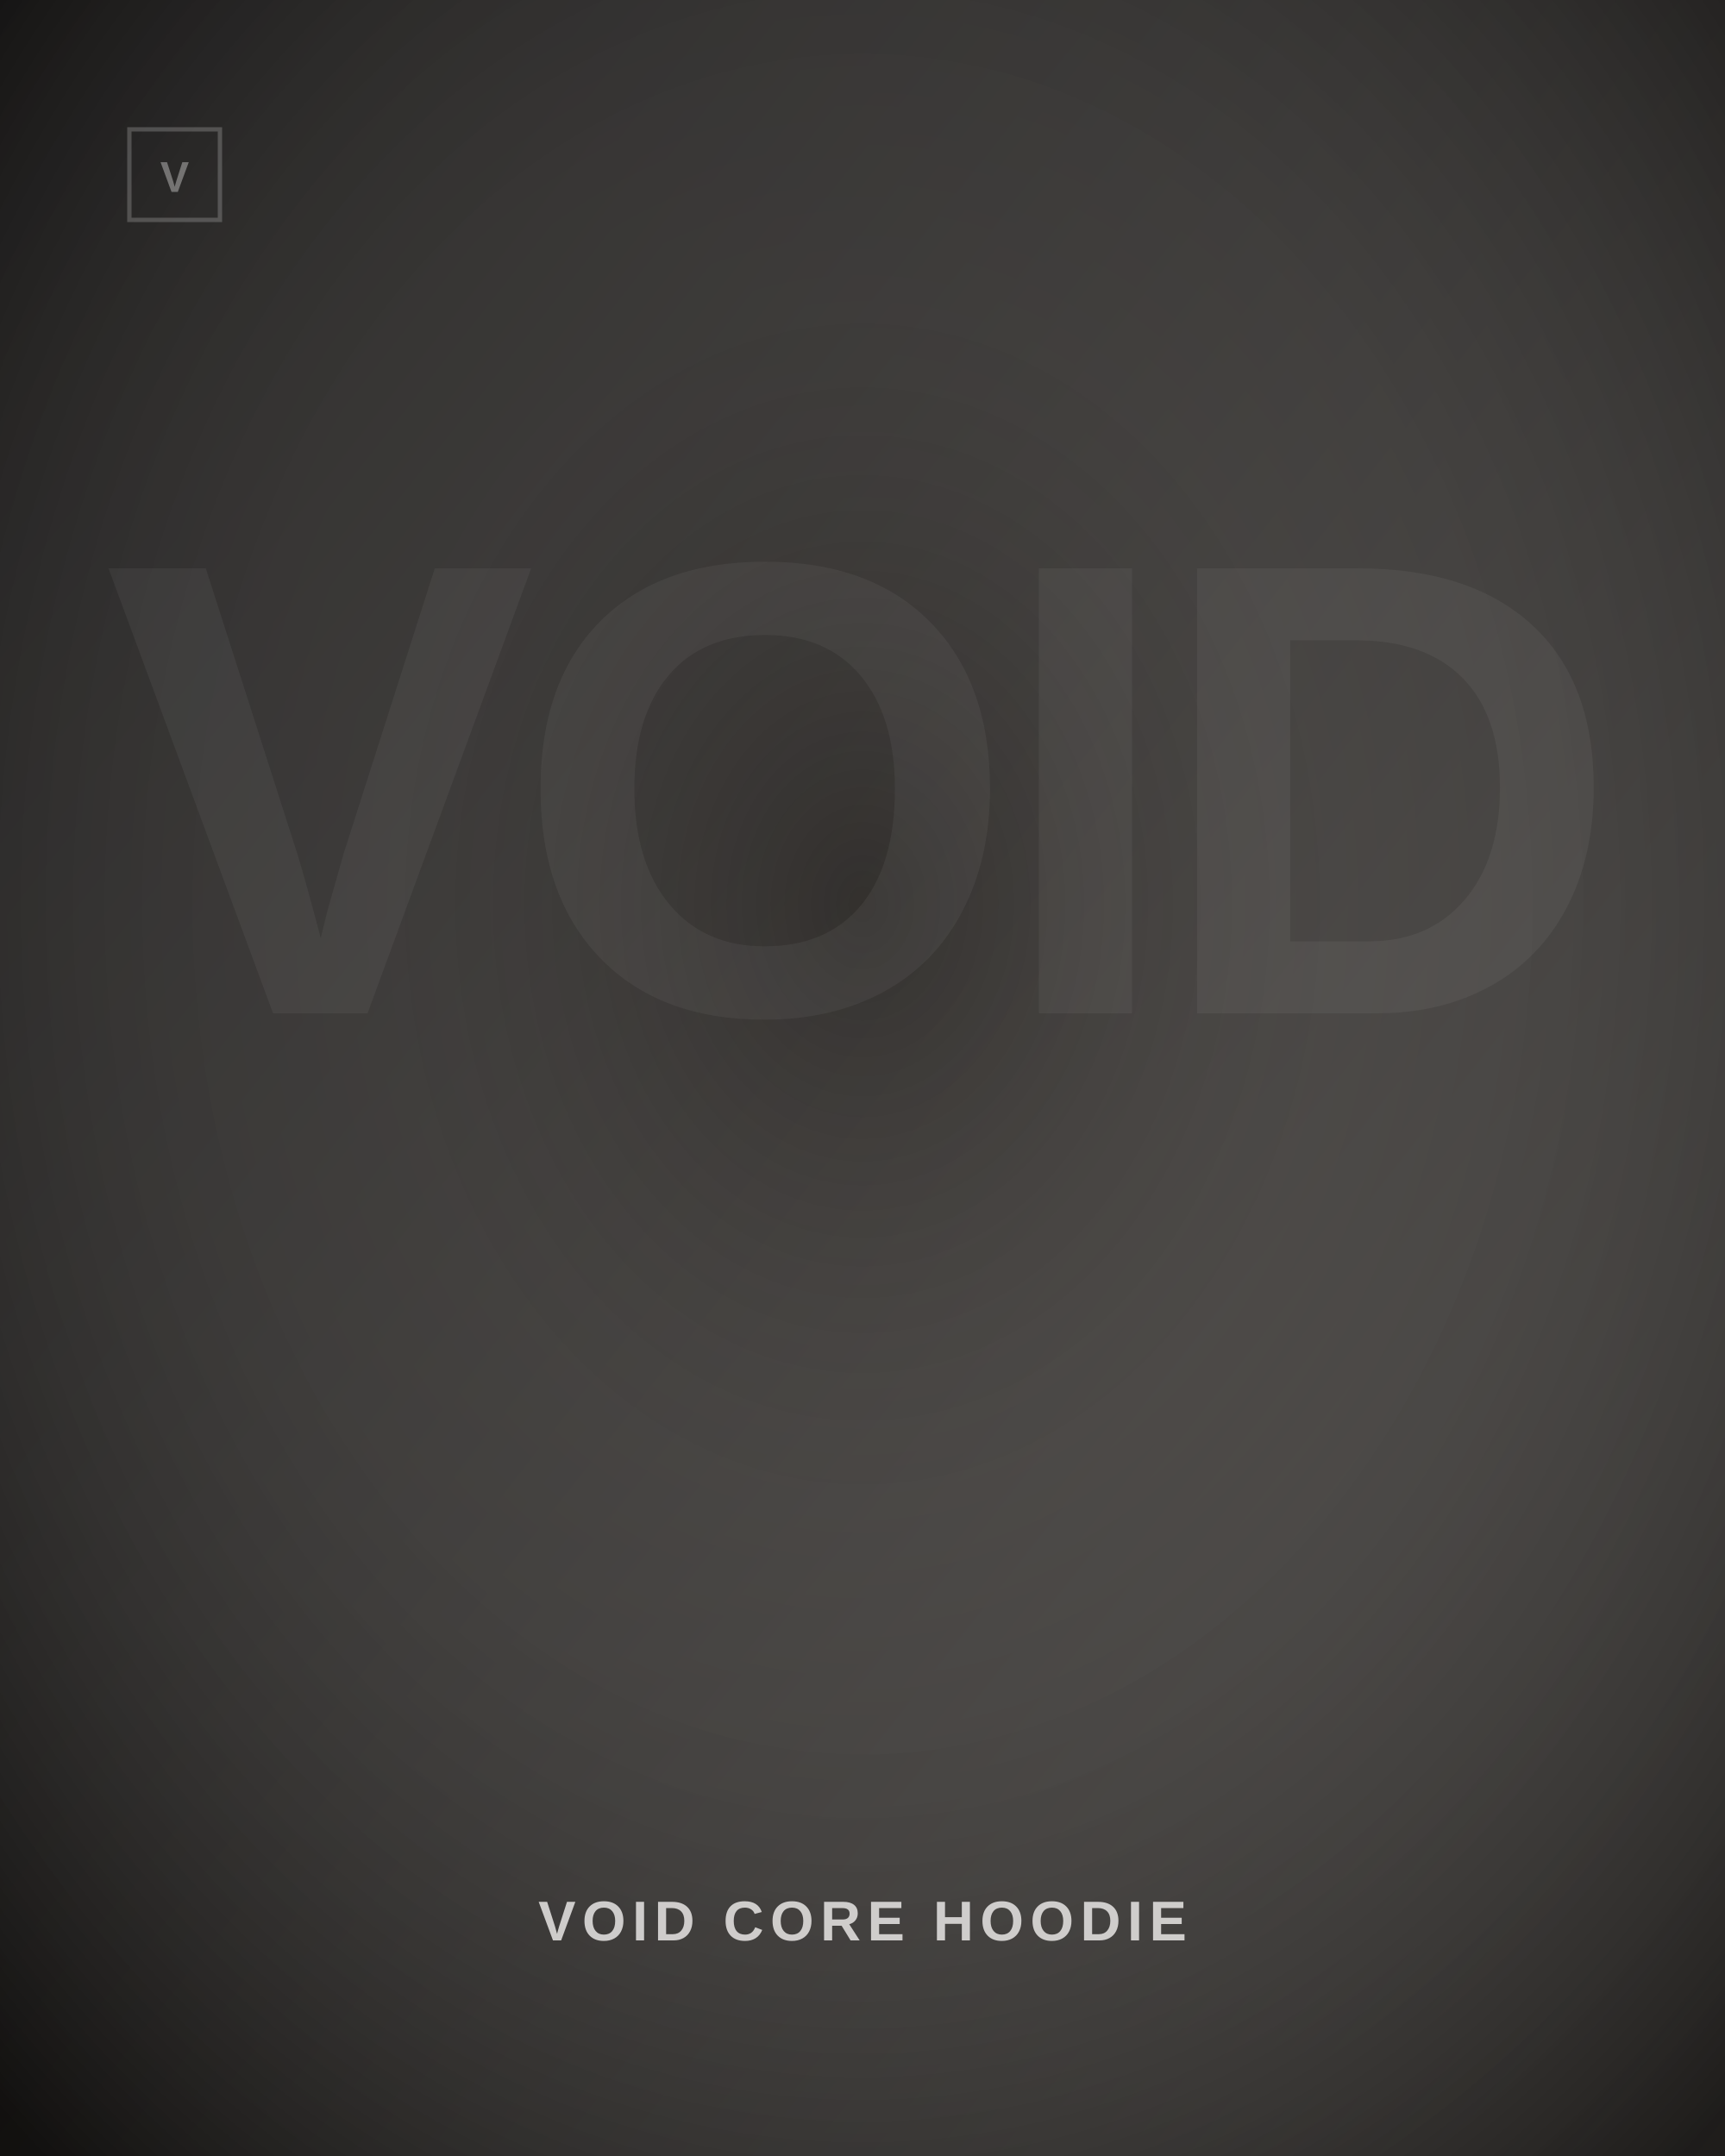
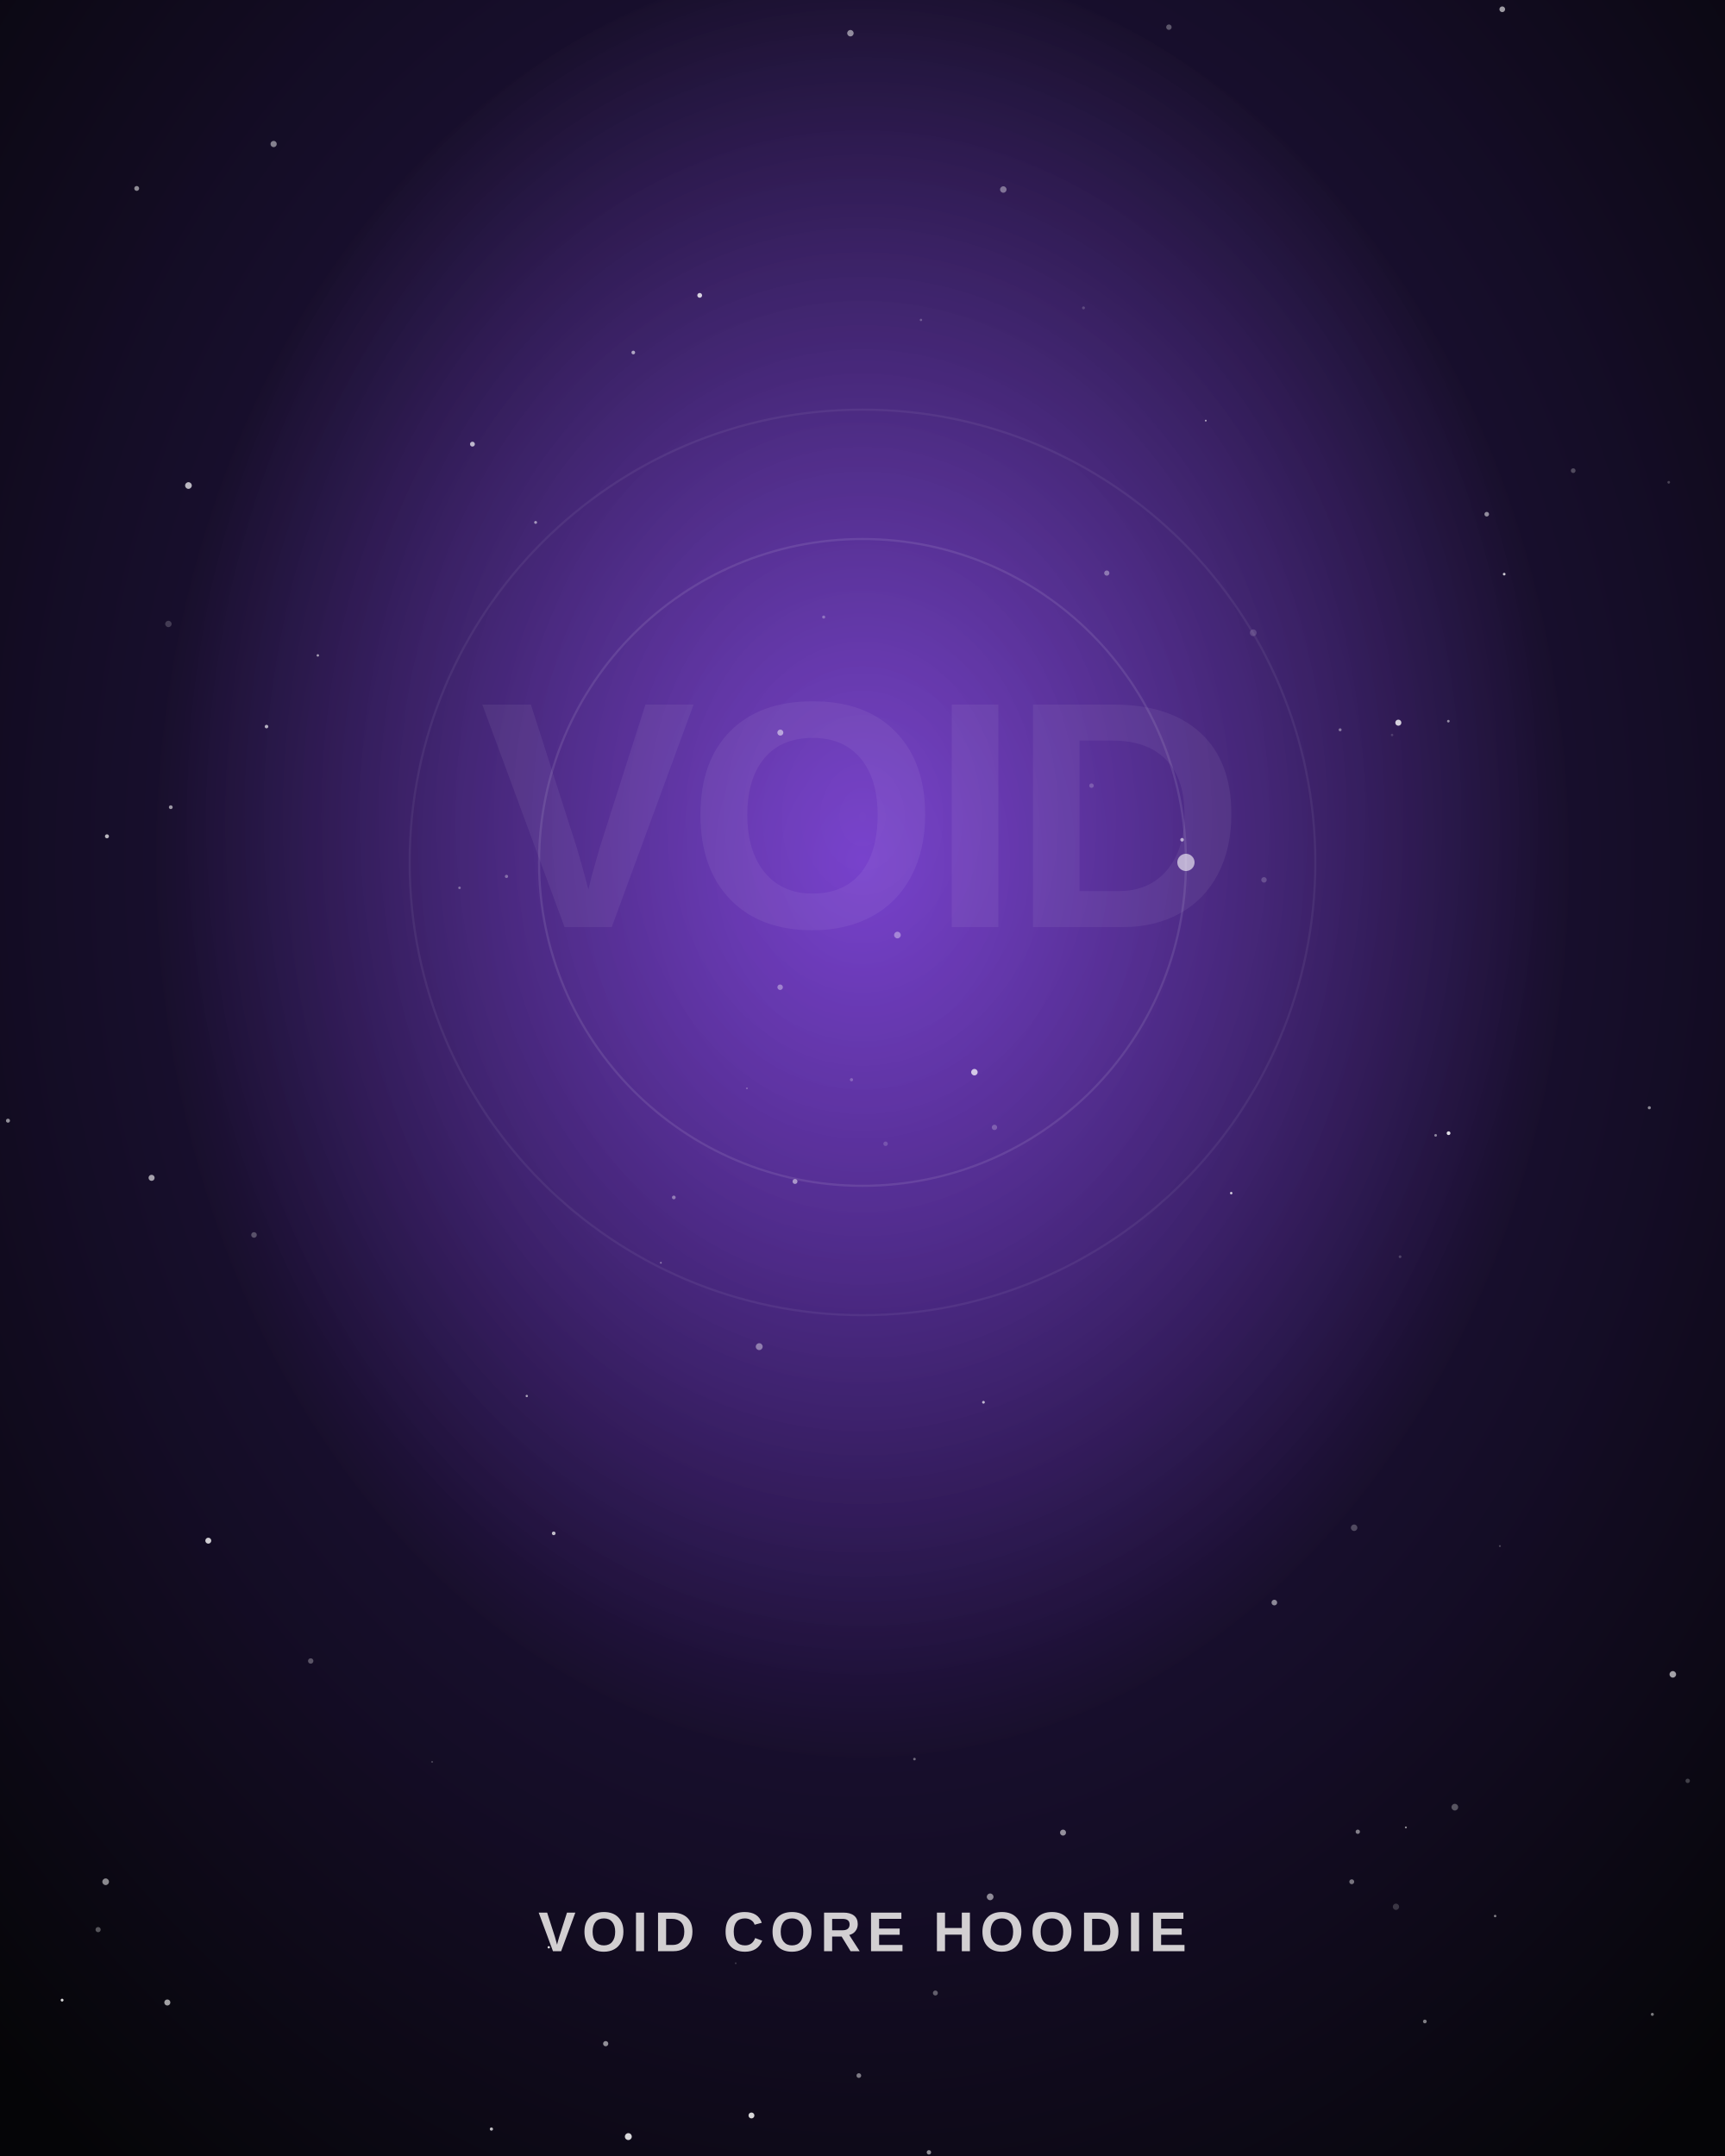
<svg xmlns="http://www.w3.org/2000/svg" width="800" height="1000" viewBox="0 0 800 1000">
  <defs>
-     <linearGradient id="g" x1="0" y1="0" x2="1" y2="1">
-       <stop offset="0" stop-color="#0c0a09" />
-       <stop offset="1" stop-color="#44403c" />
-     </linearGradient>
-     <radialGradient id="v" cx="0.5" cy="0.42" r="0.75">
-       <stop offset="0" stop-color="#ffffff" stop-opacity="0.06" />
-       <stop offset="1" stop-color="#000000" stop-opacity="0.55" />
+     <radialGradient id="neb" cx="0.5" cy="0.4" r="0.75">
+       <stop offset="0" stop-color="#6d28d9" stop-opacity="0.9" />
+       <stop offset="0.55" stop-color="#1a1030" stop-opacity="0.9" />
+       <stop offset="1" stop-color="#050507" />
+     </radialGradient>
+     <radialGradient id="glow" cx="0.5" cy="0.38" r="0.4">
+       <stop offset="0" stop-color="#ffffff" stop-opacity="0.14" />
+       <stop offset="1" stop-color="#ffffff" stop-opacity="0" />
    </radialGradient>
  </defs>
-   <rect width="800" height="1000" fill="url(#g)" />
-   <rect width="800" height="1000" fill="url(#v)" />
-   <text x="400" y="470" font-family="Arial Black, Arial, sans-serif" font-size="300" font-weight="900" fill="#ffffff" fill-opacity="0.05" text-anchor="middle" letter-spacing="-10">VOID</text>
+   <rect width="800" height="1000" fill="#050507" />
+   <rect width="800" height="1000" fill="url(#neb)" />
+   <rect width="800" height="1000" fill="url(#glow)" />
+   <g>
+     <circle cx="542.1" cy="12.6" r="1.26" fill="#ffffff" fill-opacity="0.3" />
+     <circle cx="28.8" cy="927.7" r="0.66" fill="#ffffff" fill-opacity="0.85" />
+     <circle cx="693.4" cy="888.7" r="0.57" fill="#ffffff" fill-opacity="0.49" />
+     <circle cx="77.6" cy="928.8" r="1.41" fill="#ffffff" fill-opacity="0.62" />
+     <circle cx="361.9" cy="339.8" r="1.39" fill="#ffffff" fill-opacity="0.51" />
+     <circle cx="502.5" cy="142.8" r="0.67" fill="#ffffff" fill-opacity="0.19" />
+     <circle cx="571.0" cy="553.4" r="0.57" fill="#ffffff" fill-opacity="0.8" />
+     <circle cx="213.1" cy="411.8" r="0.59" fill="#ffffff" fill-opacity="0.35" />
+     <circle cx="671.7" cy="334.5" r="0.6" fill="#ffffff" fill-opacity="0.52" />
+     <circle cx="254.5" cy="903.2" r="0.54" fill="#ffffff" fill-opacity="0.88" />
+     <circle cx="45.5" cy="895.0" r="1.2" fill="#ffffff" fill-opacity="0.31" />
+     <circle cx="382.0" cy="286.2" r="0.71" fill="#ffffff" fill-opacity="0.3" />
+     <circle cx="291.4" cy="991.0" r="1.6" fill="#ffffff" fill-opacity="0.84" />
+     <circle cx="78.1" cy="289.4" r="1.48" fill="#ffffff" fill-opacity="0.19" />
+     <circle cx="581.2" cy="293.5" r="1.57" fill="#ffffff" fill-opacity="0.16" />
+     <circle cx="645.6" cy="340.9" r="0.57" fill="#ffffff" fill-opacity="0.15" />
+     <circle cx="665.8" cy="526.6" r="0.62" fill="#ffffff" fill-opacity="0.48" />
+     <circle cx="729.6" cy="218.3" r="1.09" fill="#ffffff" fill-opacity="0.25" />
+     <circle cx="144.1" cy="770.4" r="1.25" fill="#ffffff" fill-opacity="0.3" />
+     <circle cx="63.4" cy="87.4" r="1.13" fill="#ffffff" fill-opacity="0.52" />
+     <circle cx="219.1" cy="206.0" r="1.13" fill="#ffffff" fill-opacity="0.68" />
+     <circle cx="649.3" cy="582.9" r="0.64" fill="#ffffff" fill-opacity="0.2" />
+     <circle cx="586.2" cy="408.1" r="1.27" fill="#ffffff" fill-opacity="0.19" />
+     <circle cx="648.5" cy="335.2" r="1.41" fill="#ffffff" fill-opacity="0.8" />
+     <circle cx="394.4" cy="15.4" r="1.49" fill="#ffffff" fill-opacity="0.51" />
+     <circle cx="697.6" cy="266.3" r="0.62" fill="#ffffff" fill-opacity="0.77" />
+     <circle cx="293.7" cy="163.5" r="0.85" fill="#ffffff" fill-opacity="0.6" />
+     <circle cx="3.7" cy="519.8" r="0.93" fill="#ffffff" fill-opacity="0.54" />
+     <circle cx="96.6" cy="714.6" r="1.38" fill="#ffffff" fill-opacity="0.8" />
+     <circle cx="256.8" cy="711.2" r="0.86" fill="#ffffff" fill-opacity="0.71" />
+     <circle cx="49.0" cy="872.8" r="1.54" fill="#ffffff" fill-opacity="0.52" />
+     <circle cx="410.7" cy="530.5" r="1.04" fill="#ffffff" fill-opacity="0.17" />
+     <circle cx="773.9" cy="223.7" r="0.62" fill="#ffffff" fill-opacity="0.23" />
+     <circle cx="200.4" cy="817.2" r="0.44" fill="#ffffff" fill-opacity="0.22" />
+     <circle cx="559.2" cy="195.1" r="0.42" fill="#ffffff" fill-opacity="0.6" />
+     <circle cx="461.2" cy="522.9" r="1.24" fill="#ffffff" fill-opacity="0.23" />
+     <circle cx="695.6" cy="717.1" r="0.45" fill="#ffffff" fill-opacity="0.24" />
+     <circle cx="394.9" cy="500.8" r="0.74" fill="#ffffff" fill-opacity="0.24" />
+     <circle cx="324.5" cy="137.0" r="1.11" fill="#ffffff" fill-opacity="0.8" />
+     <circle cx="117.8" cy="572.8" r="1.3" fill="#ffffff" fill-opacity="0.27" />
+     <circle cx="660.8" cy="937.6" r="0.87" fill="#ffffff" fill-opacity="0.47" />
+     <circle cx="671.8" cy="525.6" r="0.87" fill="#ffffff" fill-opacity="0.86" />
+     <circle cx="621.5" cy="338.5" r="0.69" fill="#ffffff" fill-opacity="0.4" />
+     <circle cx="348.5" cy="981.2" r="1.37" fill="#ffffff" fill-opacity="0.83" />
+     <circle cx="652.0" cy="847.6" r="0.46" fill="#ffffff" fill-opacity="0.54" />
+     <circle cx="766.3" cy="934.3" r="0.7" fill="#ffffff" fill-opacity="0.47" />
+     <circle cx="506.2" cy="364.4" r="1.04" fill="#ffffff" fill-opacity="0.2" />
+     <circle cx="346.4" cy="504.8" r="0.42" fill="#ffffff" fill-opacity="0.25" />
+     <circle cx="775.8" cy="776.6" r="1.52" fill="#ffffff" fill-opacity="0.62" />
+     <circle cx="647.4" cy="884.4" r="1.46" fill="#ffffff" fill-opacity="0.18" />
+     <circle cx="513.3" cy="265.8" r="1.21" fill="#ffffff" fill-opacity="0.36" />
+     <circle cx="433.8" cy="924.4" r="1.15" fill="#ffffff" fill-opacity="0.34" />
+     <circle cx="416.2" cy="433.7" r="1.54" fill="#ffffff" fill-opacity="0.37" />
+     <circle cx="244.3" cy="647.5" r="0.54" fill="#ffffff" fill-opacity="0.6" />
+     <circle cx="764.9" cy="513.8" r="0.72" fill="#ffffff" fill-opacity="0.5" />
+     <circle cx="427.1" cy="148.4" r="0.55" fill="#ffffff" fill-opacity="0.25" />
+     <circle cx="234.9" cy="406.5" r="0.75" fill="#ffffff" fill-opacity="0.33" />
+     <circle cx="70.3" cy="546.3" r="1.41" fill="#ffffff" fill-opacity="0.61" />
+     <circle cx="456.1" cy="650.4" r="0.64" fill="#ffffff" fill-opacity="0.68" />
+     <circle cx="368.7" cy="548.0" r="1.14" fill="#ffffff" fill-opacity="0.5" />
+     <circle cx="248.4" cy="242.3" r="0.67" fill="#ffffff" fill-opacity="0.53" />
+     <circle cx="306.5" cy="585.7" r="0.41" fill="#ffffff" fill-opacity="0.41" />
+     <circle cx="689.5" cy="238.5" r="1.07" fill="#ffffff" fill-opacity="0.52" />
+     <circle cx="227.9" cy="987.5" r="0.75" fill="#ffffff" fill-opacity="0.73" />
+     <circle cx="126.9" cy="66.8" r="1.45" fill="#ffffff" fill-opacity="0.48" />
+     <circle cx="49.6" cy="387.9" r="0.93" fill="#ffffff" fill-opacity="0.7" />
+     <circle cx="87.4" cy="225.2" r="1.55" fill="#ffffff" fill-opacity="0.7" />
+     <circle cx="123.6" cy="337.0" r="0.82" fill="#ffffff" fill-opacity="0.66" />
+     <circle cx="493.0" cy="850.0" r="1.39" fill="#ffffff" fill-opacity="0.54" />
+     <circle cx="591.0" cy="743.3" r="1.31" fill="#ffffff" fill-opacity="0.51" />
+     <circle cx="628.0" cy="708.6" r="1.5" fill="#ffffff" fill-opacity="0.25" />
+     <circle cx="696.7" cy="4.3" r="1.32" fill="#ffffff" fill-opacity="0.59" />
+     <circle cx="398.3" cy="962.7" r="1.09" fill="#ffffff" fill-opacity="0.46" />
+     <circle cx="626.9" cy="872.8" r="1.13" fill="#ffffff" fill-opacity="0.43" />
+     <circle cx="361.8" cy="457.9" r="1.27" fill="#ffffff" fill-opacity="0.37" />
+     <circle cx="312.5" cy="555.4" r="0.86" fill="#ffffff" fill-opacity="0.39" />
+     <circle cx="629.7" cy="849.6" r="1.0" fill="#ffffff" fill-opacity="0.48" />
+     <circle cx="147.4" cy="304.0" r="0.57" fill="#ffffff" fill-opacity="0.58" />
+     <circle cx="465.3" cy="87.9" r="1.5" fill="#ffffff" fill-opacity="0.39" />
+     <circle cx="674.7" cy="838.2" r="1.55" fill="#ffffff" fill-opacity="0.3" />
+     <circle cx="341.2" cy="910.6" r="0.41" fill="#ffffff" fill-opacity="0.19" />
+     <circle cx="451.9" cy="497.3" r="1.5" fill="#ffffff" fill-opacity="0.73" />
+     <circle cx="430.8" cy="998.3" r="1.02" fill="#ffffff" fill-opacity="0.54" />
+     <circle cx="548.2" cy="389.5" r="0.83" fill="#ffffff" fill-opacity="0.6" />
+     <circle cx="280.9" cy="947.9" r="1.21" fill="#ffffff" fill-opacity="0.54" />
+     <circle cx="79.2" cy="374.4" r="0.88" fill="#ffffff" fill-opacity="0.57" />
+     <circle cx="459.2" cy="879.8" r="1.56" fill="#ffffff" fill-opacity="0.52" />
+     <circle cx="352.1" cy="624.6" r="1.6" fill="#ffffff" fill-opacity="0.41" />
+     <circle cx="424.1" cy="815.9" r="0.6" fill="#ffffff" fill-opacity="0.39" />
+     <circle cx="782.7" cy="826.0" r="1.02" fill="#ffffff" fill-opacity="0.23" />
+   </g>
+   <circle cx="400" cy="400" r="150" fill="none" stroke="#ffffff" stroke-opacity="0.10" stroke-width="1" />
+   <circle cx="400" cy="400" r="210" fill="none" stroke="#ffffff" stroke-opacity="0.06" stroke-width="1" />
+   <circle cx="550" cy="400" r="4" fill="#ffffff" fill-opacity="0.6" />
+   <text x="400" y="430" font-family="Arial Black, Arial, sans-serif" font-size="150" font-weight="900" fill="#ffffff" fill-opacity="0.06" text-anchor="middle" letter-spacing="-4">VOID</text>
  <g font-family="Arial, sans-serif" text-anchor="middle">
-     <text x="400" y="900" font-size="26" font-weight="700" letter-spacing="3" fill="#e7e5e4" fill-opacity="0.85">VOID CORE HOODIE</text>
+     <text x="400" y="905" font-size="26" font-weight="700" letter-spacing="3" fill="#e7e5e4" fill-opacity="0.9">VOID CORE HOODIE</text>
  </g>
-   <rect x="60" y="60" width="42" height="42" fill="none" stroke="#ffffff" stroke-opacity="0.2" stroke-width="2" />
-   <text x="81" y="89" font-family="Arial Black, Arial" font-size="20" font-weight="900" fill="#ffffff" fill-opacity="0.35" text-anchor="middle">V</text>
</svg>
